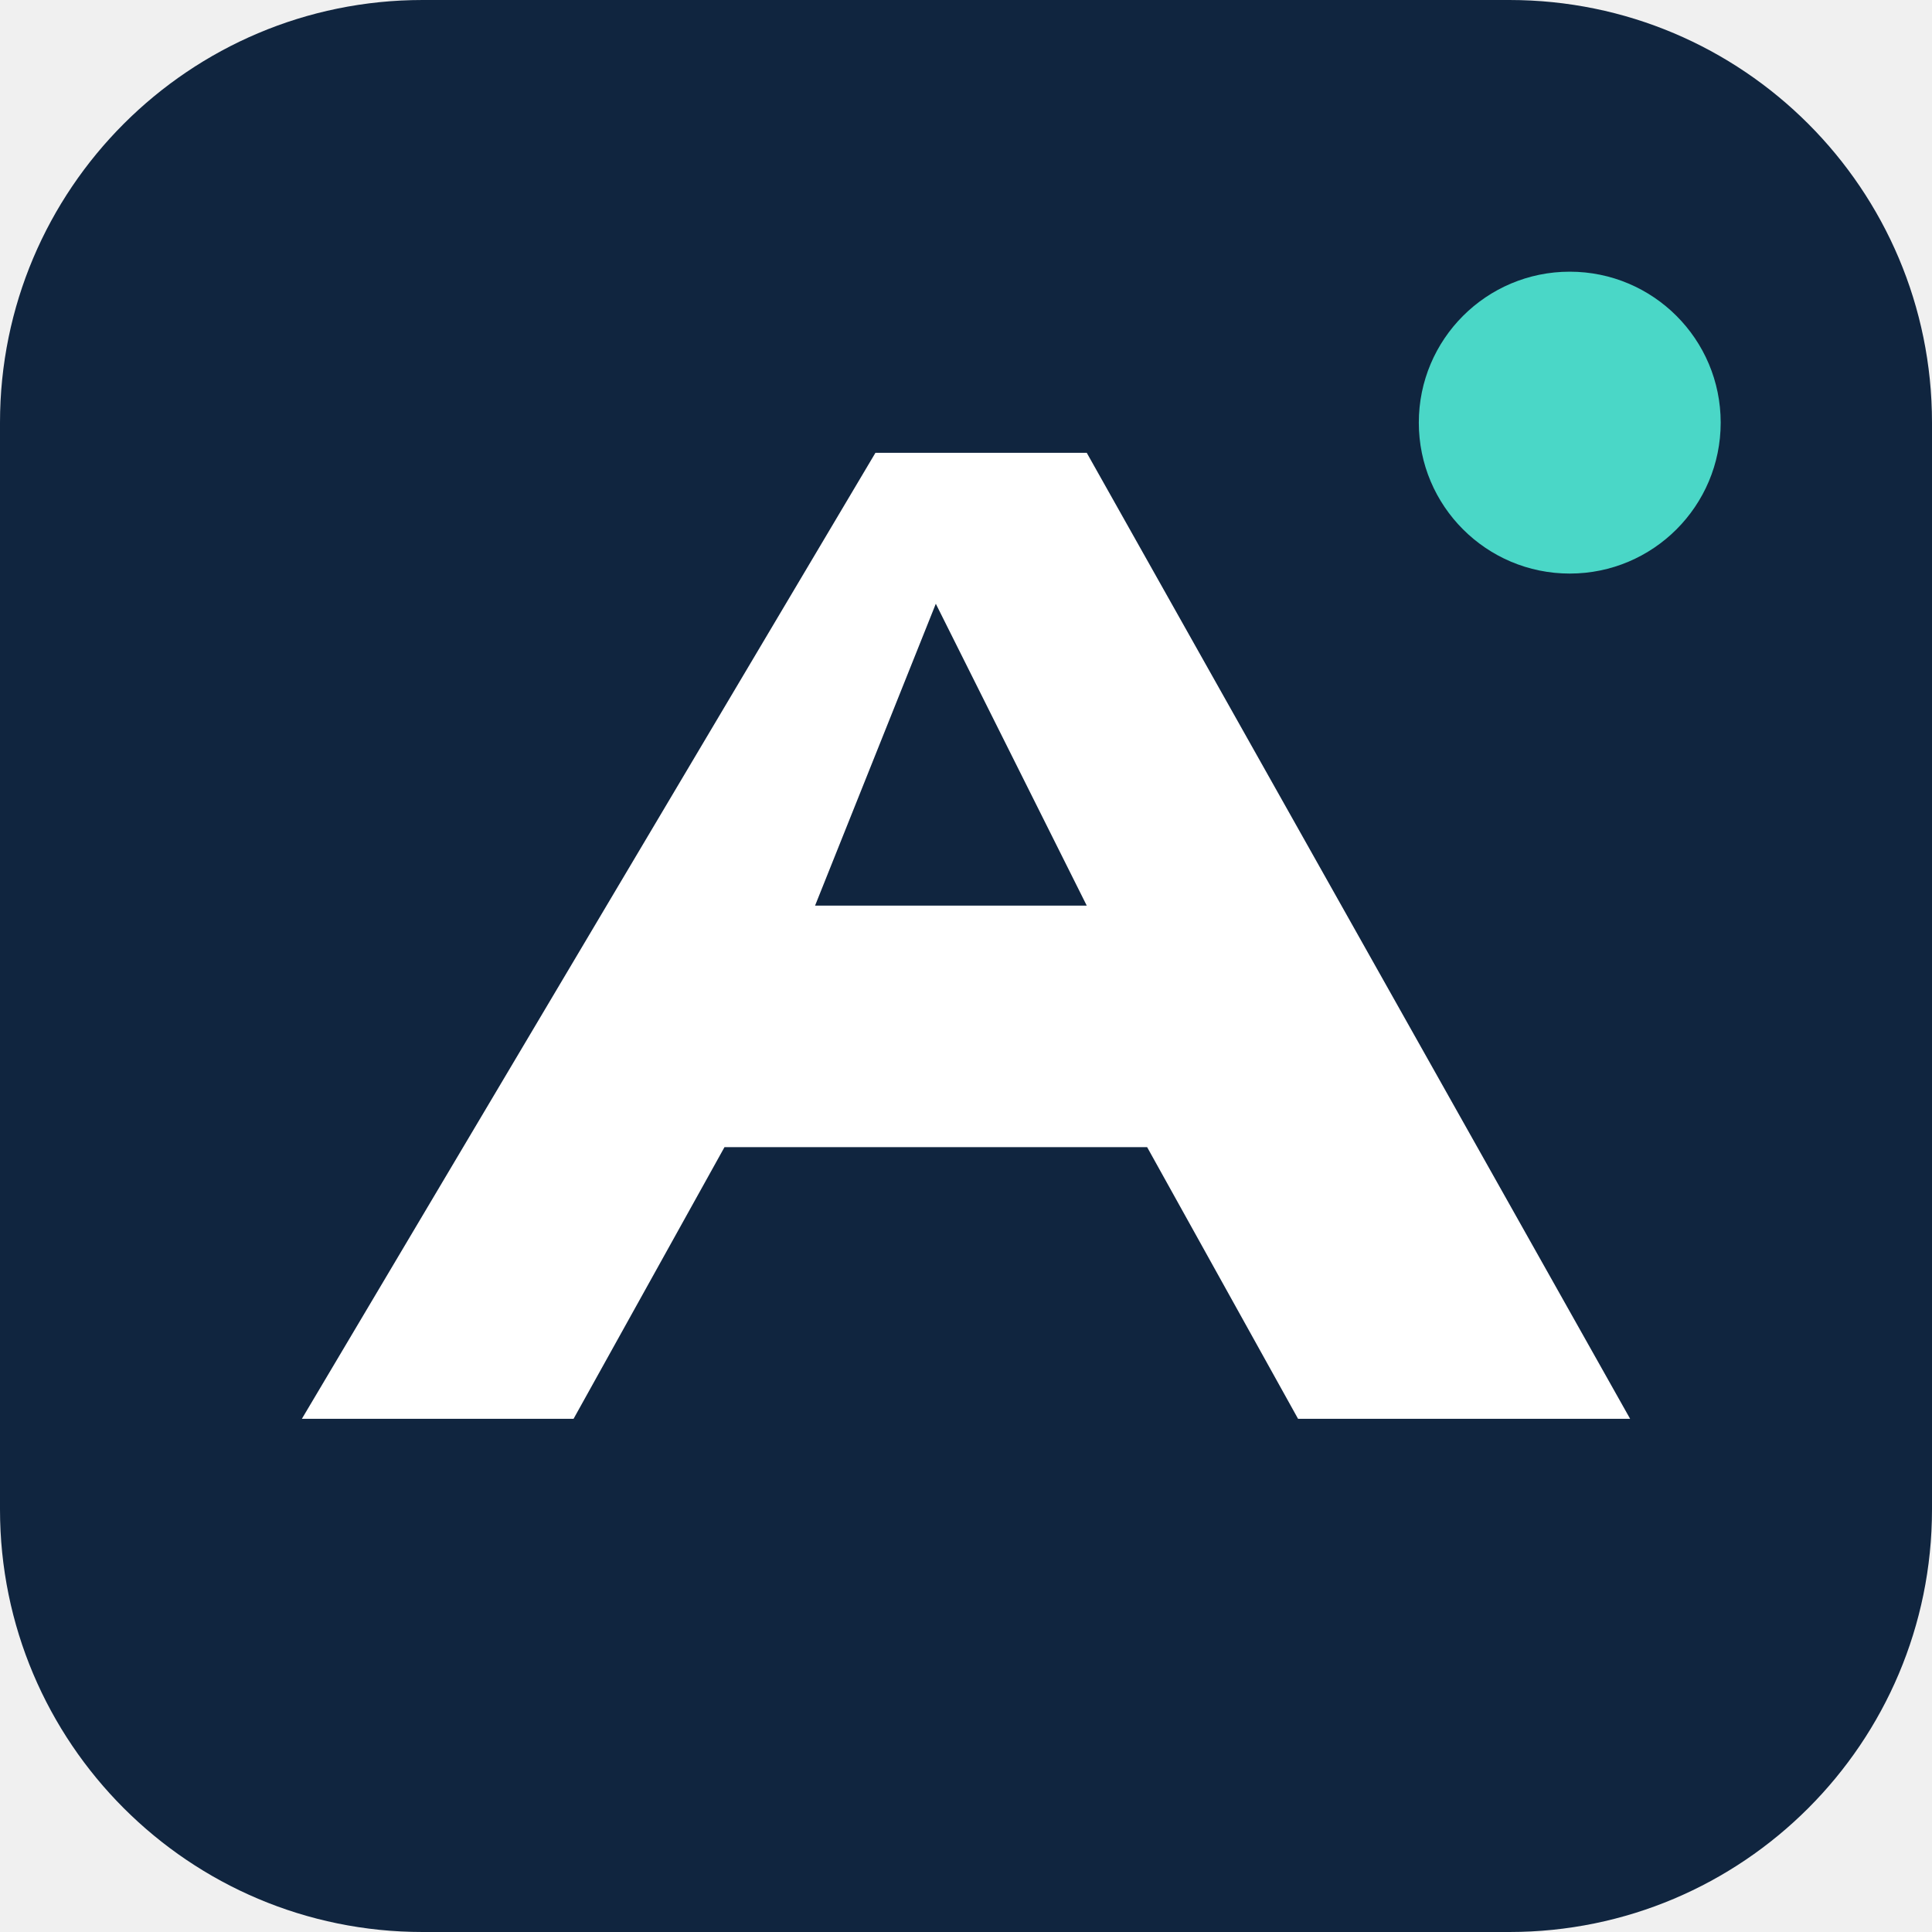
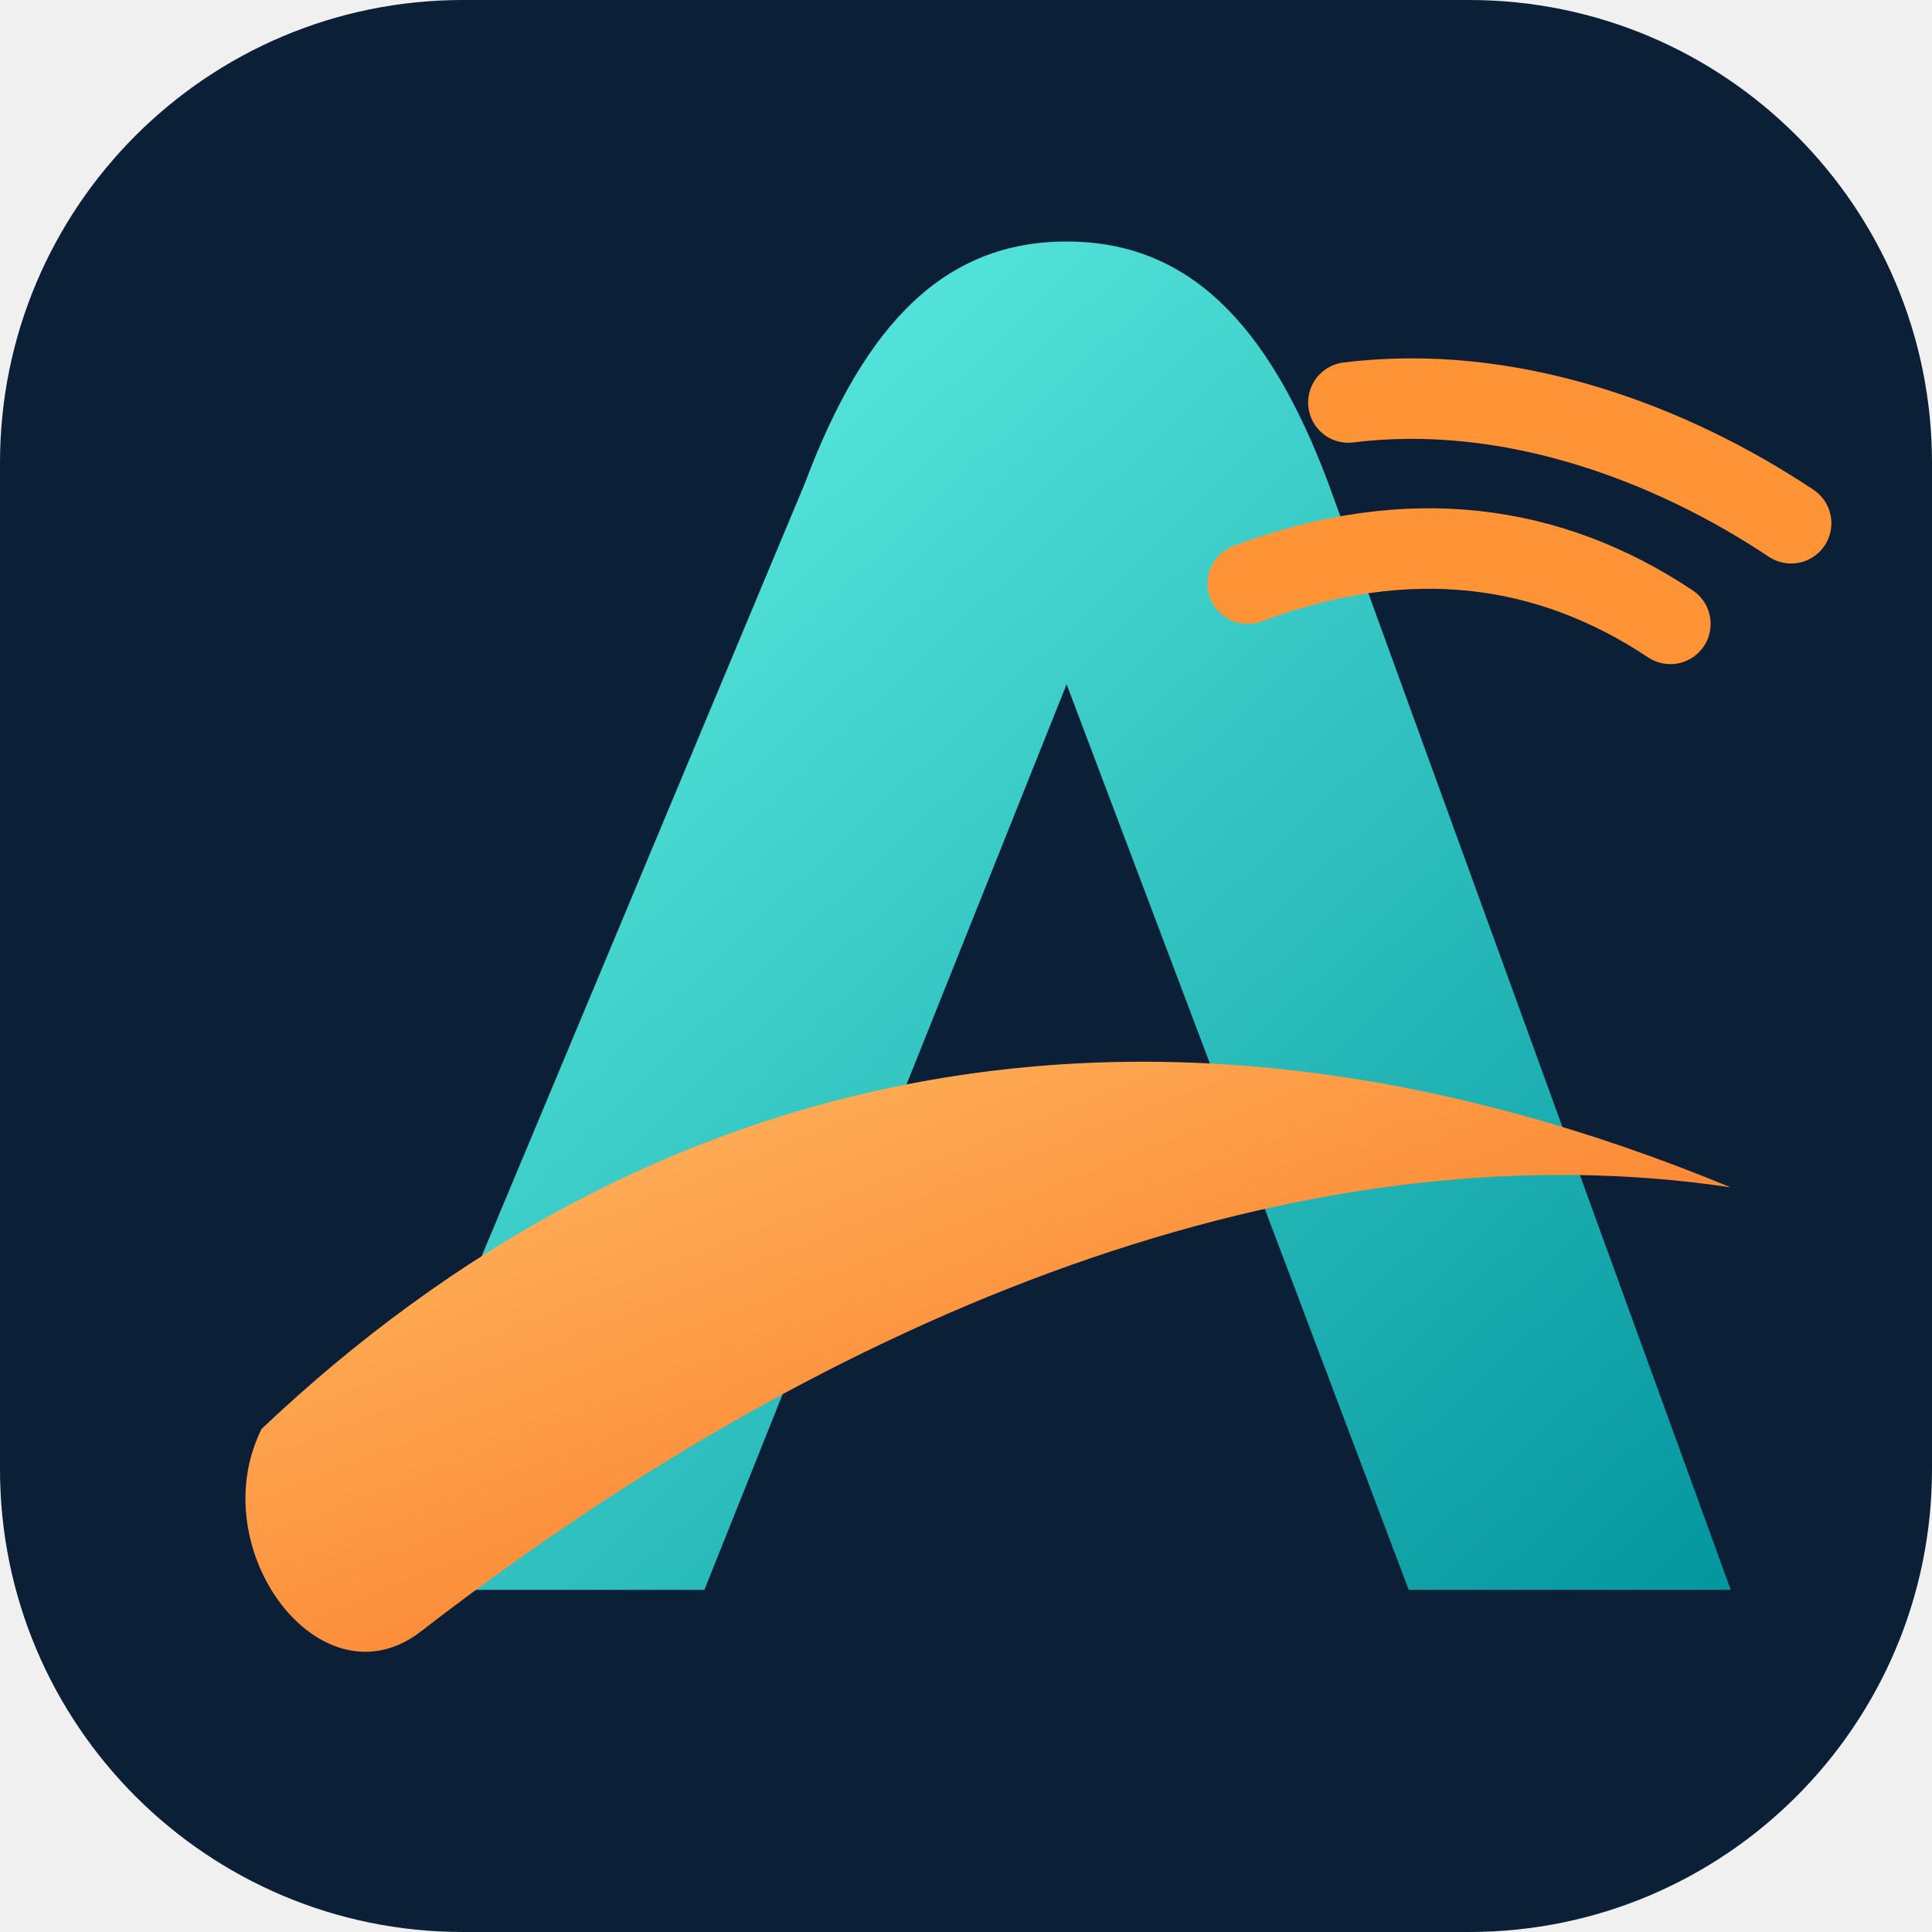
- <svg xmlns="http://www.w3.org/2000/svg" viewBox="0 0 64 64">
-   <rect width="64" height="64" rx="14" fill="#10253f" />
-   <path d="M10 47 29 15h7l18 32H43l-5-9H24l-5 9Zm17-17h9l-5-10Z" fill="#fff" />
-   <circle cx="52" cy="14" r="5" fill="#4ad7c7" />
+ <svg xmlns="http://www.w3.org/2000/svg" viewBox="0 0 96 96">
+   <defs>
+     <linearGradient id="t" x2="1" y2="1">
+       <stop stop-color="#68f8ea" />
+       <stop offset="1" stop-color="#04969e" />
+     </linearGradient>
+     <linearGradient id="o" x2="1" y2="1">
+       <stop stop-color="#ffbd66" />
+       <stop offset="1" stop-color="#fa6715" />
+     </linearGradient>
+   </defs>
+   <rect width="96" height="96" rx="23" fill="#0B1F37" />
+   <path d="M17 79 40 24c3-8 7-12 13-12 6 0 10 4 13 12l20 55H70L53 34 35 79Z" fill="url(#t)" />
+   <path d="M13 71c19-18 44-24 73-12-20-3-43 5-65 22-5 4-11-4-8-10" fill="url(#o)" />
+   <path d="M62 29c8-3 15-2 21 2M67 20c8-1 16 2 22 6" stroke="#ff9437" stroke-width="4" stroke-linecap="round" fill="none" />
</svg>
